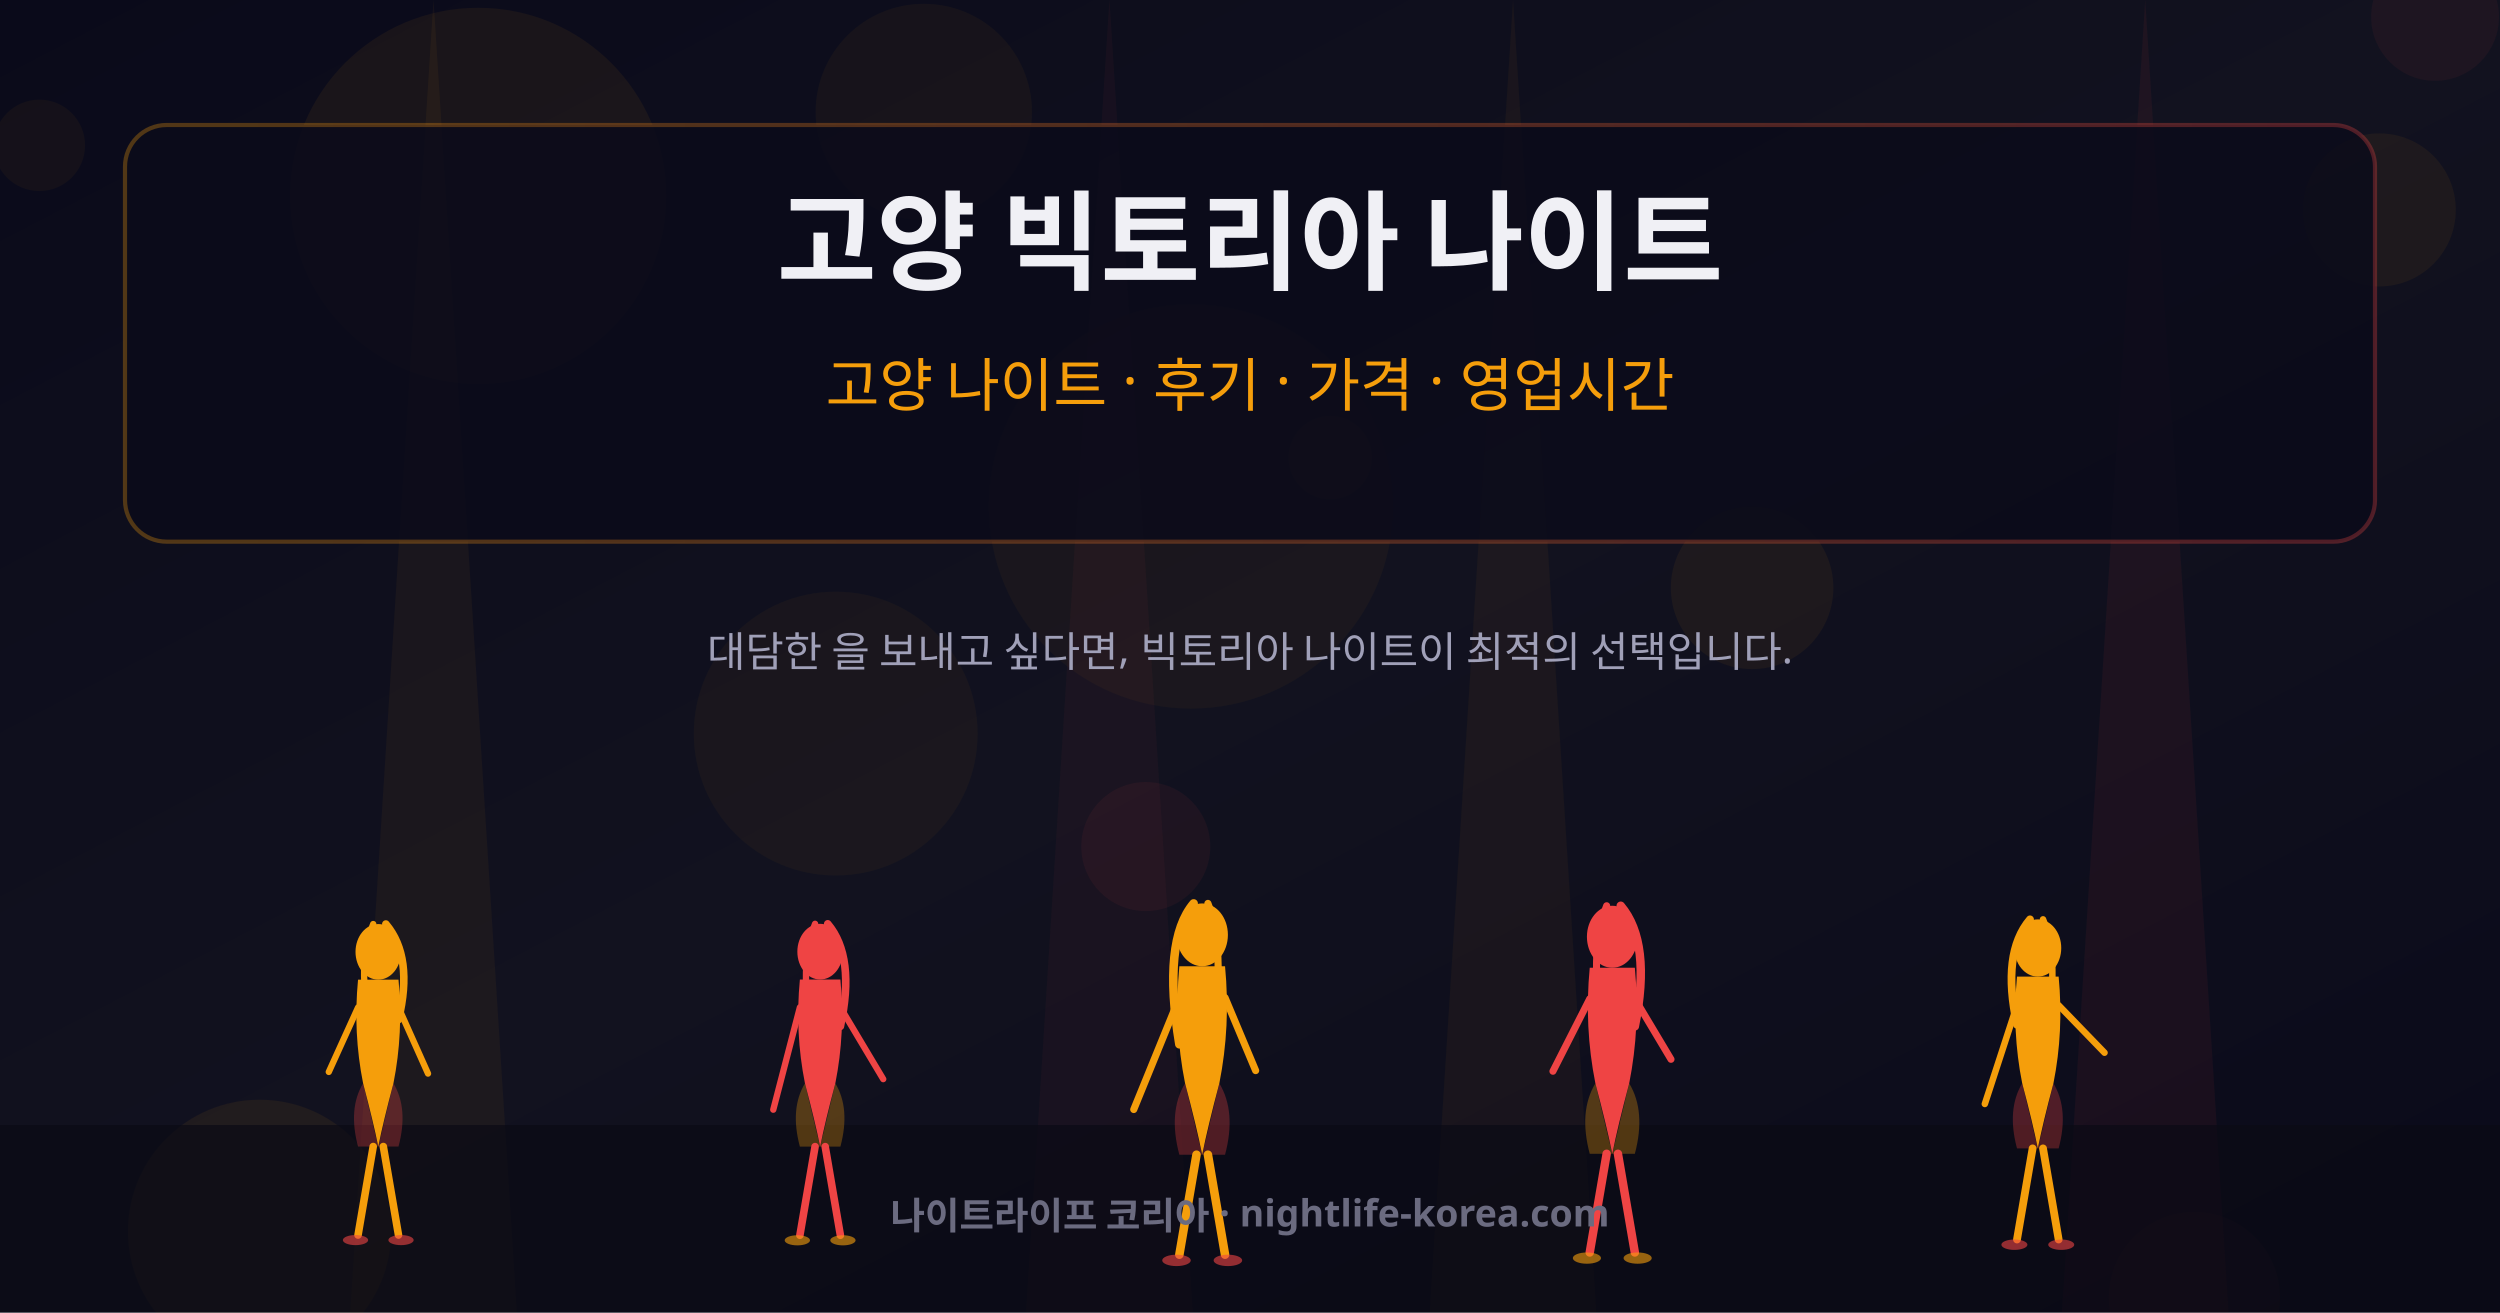
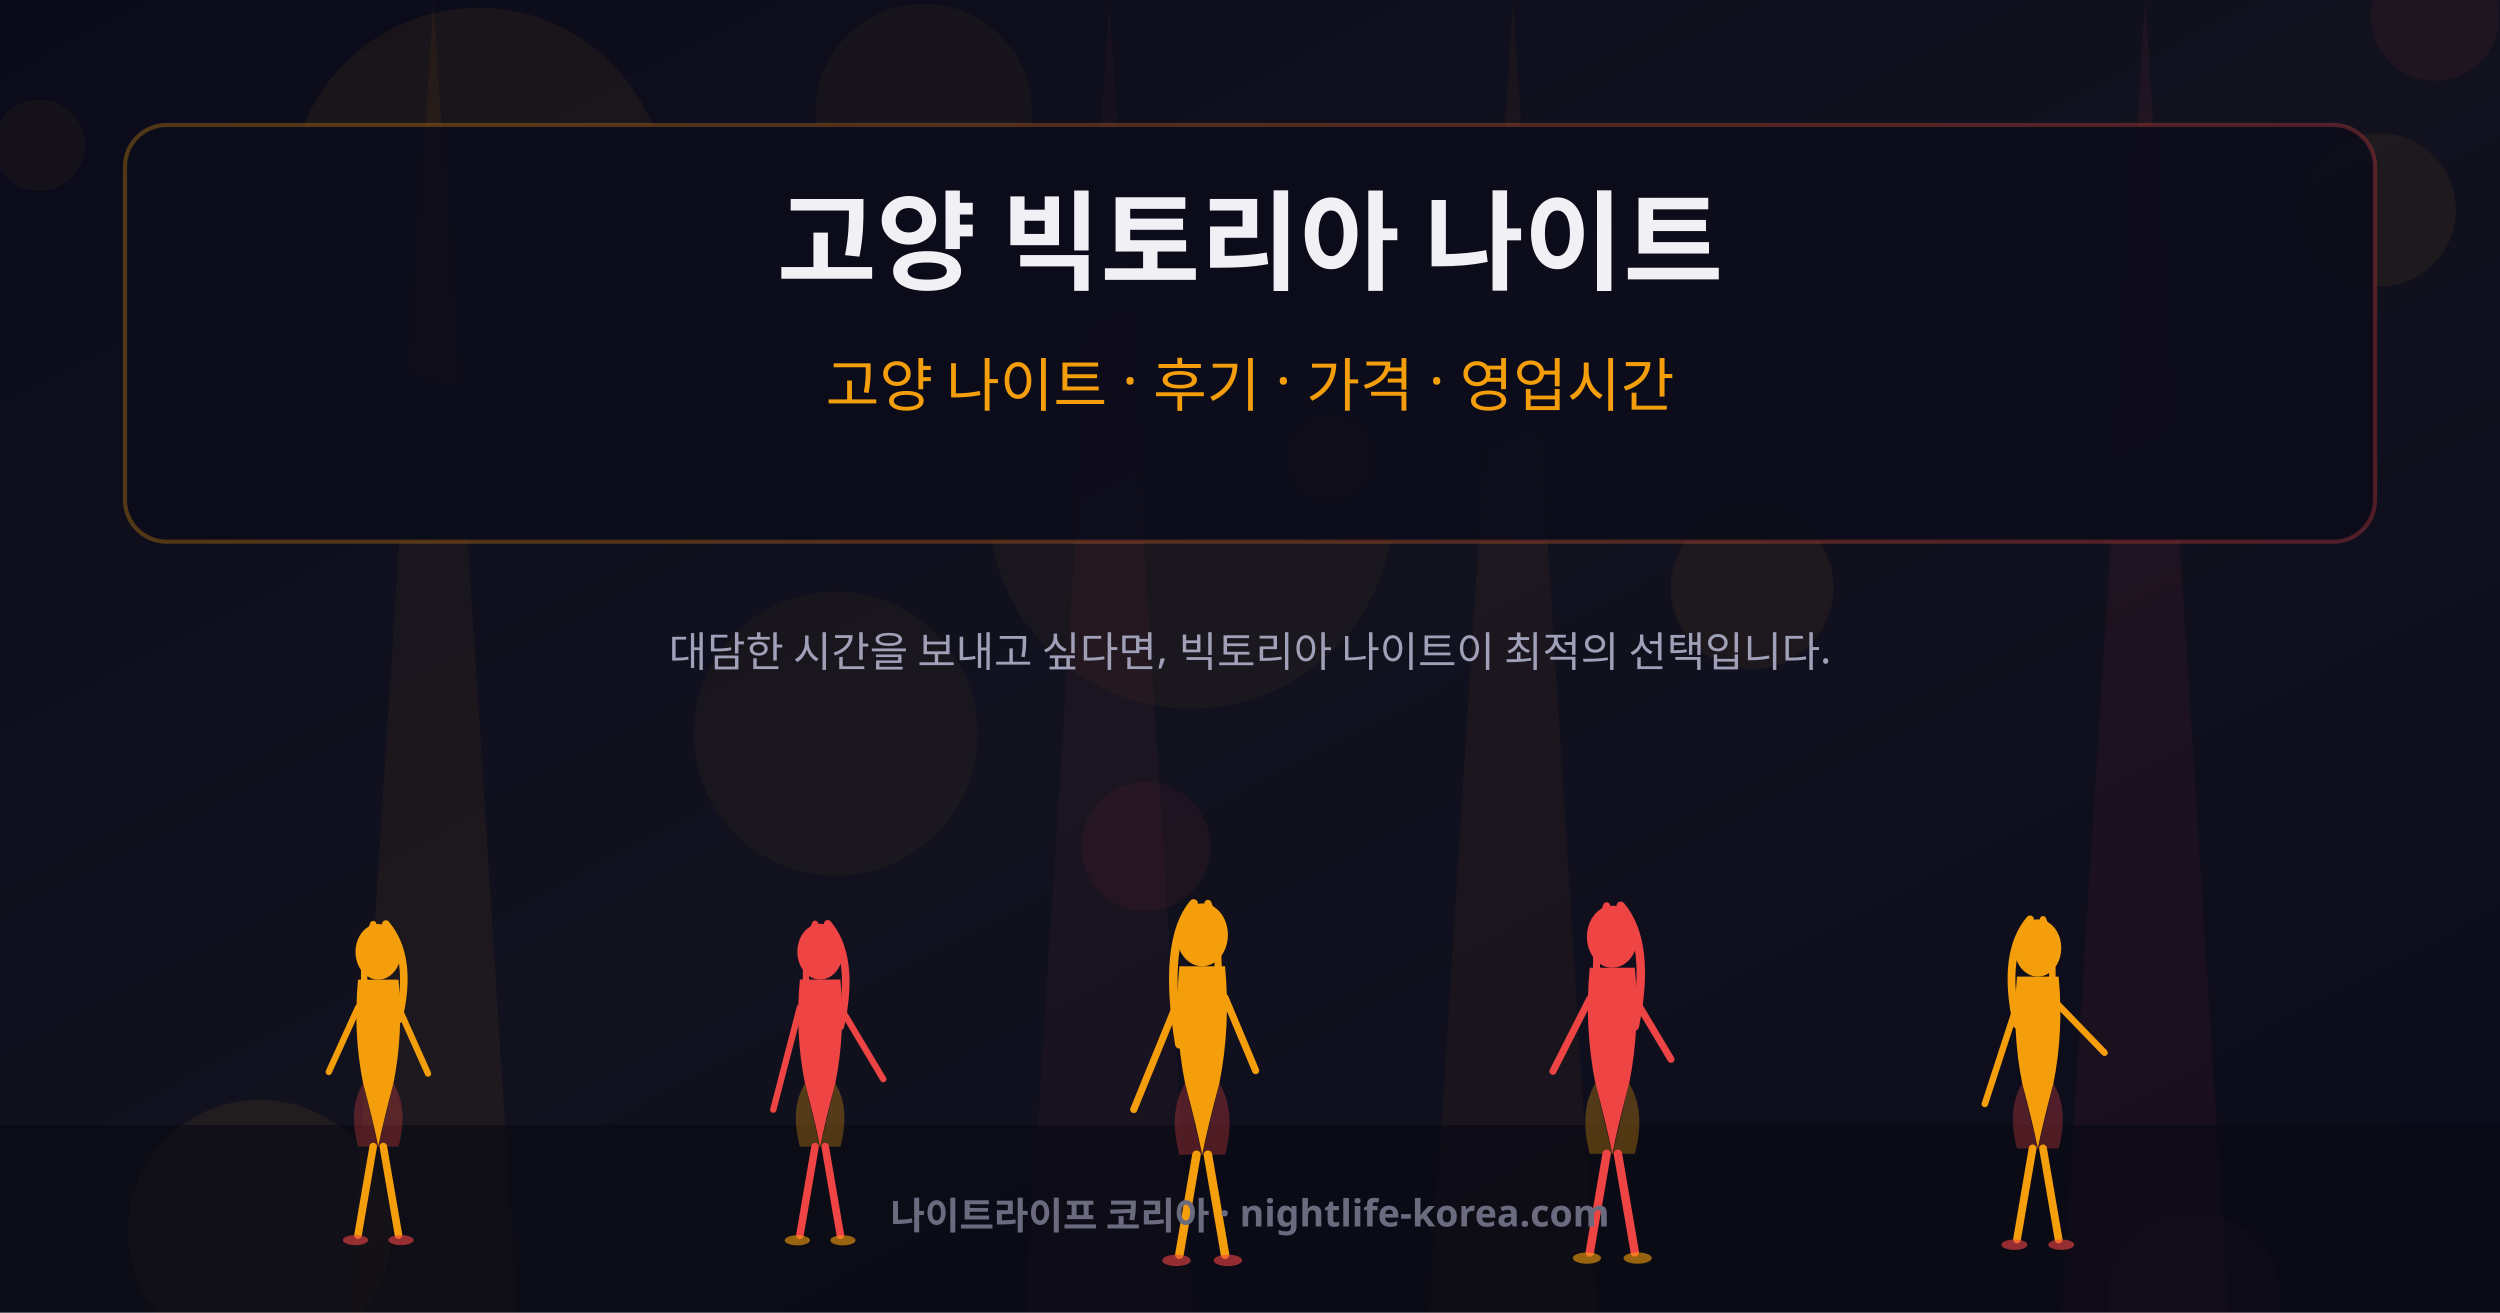
<svg xmlns="http://www.w3.org/2000/svg" viewBox="0 0 1200 630" width="1200" height="630">
  <defs>
    <linearGradient id="ogbg" x1="0%" y1="0%" x2="100%" y2="100%">
      <stop offset="0%" style="stop-color:#0a0a1a" />
      <stop offset="50%" style="stop-color:#12121f" />
      <stop offset="100%" style="stop-color:#0a0a1a" />
    </linearGradient>
    <linearGradient id="ogtxt" x1="0%" y1="0%" x2="100%" y2="0%">
      <stop offset="0%" style="stop-color:#f59e0b" />
      <stop offset="100%" style="stop-color:#ef4444" />
    </linearGradient>
  </defs>
  <rect width="1200" height="630" fill="url(#ogbg)" />
  <polygon points="208.083,0 168.083,630 248.083,630" fill="#f59e0b" opacity="0.054" />
  <polygon points="532.532,0 492.532,630 572.532,630" fill="#ef4444" opacity="0.044" />
  <polygon points="726.257,0 686.257,630 766.257,630" fill="#f59e0b" opacity="0.047" />
  <polygon points="1029.702,0 989.702,630 1069.702,630" fill="#ef4444" opacity="0.065" />
  <circle cx="1168.826" cy="8.113" r="30.686" fill="#ef4444" opacity="0.058" />
  <circle cx="571.647" cy="243.104" r="97.016" fill="#f59e0b" opacity="0.042" />
  <circle cx="124.599" cy="591.039" r="63.174" fill="#f59e0b" opacity="0.067" />
  <circle cx="229.51" cy="94.047" r="90.301" fill="#f59e0b" opacity="0.066" />
  <circle cx="18.893" cy="69.77" r="21.949" fill="#f59e0b" opacity="0.042" />
  <circle cx="443.427" cy="53.755" r="51.92" fill="#f59e0b" opacity="0.046" />
  <circle cx="638.507" cy="219.656" r="20.079" fill="#f59e0b" opacity="0.053" />
  <circle cx="1053.309" cy="622.792" r="41.036" fill="#ef4444" opacity="0.044" />
  <circle cx="1142.046" cy="100.763" r="36.723" fill="#f59e0b" opacity="0.06" />
  <circle cx="549.974" cy="406.353" r="30.96" fill="#ef4444" opacity="0.062" />
  <circle cx="841.008" cy="282.152" r="39" fill="#f59e0b" opacity="0.06" />
  <circle cx="401.143" cy="352.12" r="68.114" fill="#f59e0b" opacity="0.04" />
  <rect x="0" y="540" width="1200" height="90" fill="#0a0a14" opacity="0.7" />
  <g transform="translate(181.5675,520) scale(1.213626)">
    <ellipse cx="0" cy="-52" rx="9" ry="11" fill="#f59e0b" />
    <path d="M3,-63 Q14,-50 8,-25.18" stroke="#f59e0b" stroke-width="3" fill="none" stroke-linecap="round" />
    <path d="M-2,-63 Q-8,-48 -4,-28.18" stroke="#f59e0b" stroke-width="2.5" fill="none" stroke-linecap="round" />
    <path d="M-8,-41 Q-10,-20 -6,0 Q-2,15 0,25 Q2,15 6,0 Q10,-20 8,-41 Z" fill="#f59e0b" />
    <path d="M-6,0 Q-12,10 -8,25 L0,25 Z" fill="#ef4444" opacity="0.3" />
    <path d="M6,0 Q12,10 8,25 L0,25 Z" fill="#ef4444" opacity="0.3" />
    <line x1="-2" y1="25" x2="-8" y2="60" stroke="#f59e0b" stroke-width="3" stroke-linecap="round" />
    <line x1="2" y1="25" x2="8" y2="60" stroke="#f59e0b" stroke-width="3" stroke-linecap="round" />
    <ellipse cx="-9" cy="62" rx="5" ry="2" fill="#ef4444" opacity="0.6" />
    <ellipse cx="9" cy="62" rx="5" ry="2" fill="#ef4444" opacity="0.6" />
    <line x1="-8" y1="-30" x2="-19.569" y2="-4.513" stroke="#f59e0b" stroke-width="2.5" stroke-linecap="round" />
    <line x1="8" y1="-30" x2="19.676" y2="-3.861" stroke="#f59e0b" stroke-width="2.5" stroke-linecap="round" />
  </g>
  <g transform="translate(393.6661,520) scale(1.215354)">
    <ellipse cx="0" cy="-52" rx="9" ry="11" fill="#ef4444" />
    <path d="M3,-63 Q14,-50 8,-22.499" stroke="#ef4444" stroke-width="3" fill="none" stroke-linecap="round" />
    <path d="M-2,-63 Q-8,-48 -4,-25.499" stroke="#ef4444" stroke-width="2.5" fill="none" stroke-linecap="round" />
    <path d="M-8,-41 Q-10,-20 -6,0 Q-2,15 0,25 Q2,15 6,0 Q10,-20 8,-41 Z" fill="#ef4444" />
    <path d="M-6,0 Q-12,10 -8,25 L0,25 Z" fill="#f59e0b" opacity="0.3" />
    <path d="M6,0 Q12,10 8,25 L0,25 Z" fill="#f59e0b" opacity="0.3" />
    <line x1="-2" y1="25" x2="-8" y2="60" stroke="#ef4444" stroke-width="3" stroke-linecap="round" />
    <line x1="2" y1="25" x2="8" y2="60" stroke="#ef4444" stroke-width="3" stroke-linecap="round" />
    <ellipse cx="-9" cy="62" rx="5" ry="2" fill="#f59e0b" opacity="0.6" />
    <ellipse cx="9" cy="62" rx="5" ry="2" fill="#f59e0b" opacity="0.6" />
    <line x1="-8" y1="-30" x2="-18.513" y2="10.41" stroke="#ef4444" stroke-width="2.5" stroke-linecap="round" />
    <line x1="8" y1="-30" x2="24.917" y2="-1.666" stroke="#ef4444" stroke-width="2.5" stroke-linecap="round" />
  </g>
  <g transform="translate(577.0549,520) scale(1.370691)">
    <ellipse cx="0" cy="-52" rx="9" ry="11" fill="#f59e0b" />
    <path d="M-3,-63 Q-14,-50 -8,-13.68" stroke="#f59e0b" stroke-width="3" fill="none" stroke-linecap="round" />
    <path d="M2,-63 Q8,-48 4,-16.68" stroke="#f59e0b" stroke-width="2.5" fill="none" stroke-linecap="round" />
    <path d="M-8,-41 Q-10,-20 -6,0 Q-2,15 0,25 Q2,15 6,0 Q10,-20 8,-41 Z" fill="#f59e0b" />
    <path d="M-6,0 Q-12,10 -8,25 L0,25 Z" fill="#ef4444" opacity="0.3" />
    <path d="M6,0 Q12,10 8,25 L0,25 Z" fill="#ef4444" opacity="0.3" />
    <line x1="-2" y1="25" x2="-8" y2="60" stroke="#f59e0b" stroke-width="3" stroke-linecap="round" />
    <line x1="2" y1="25" x2="8" y2="60" stroke="#f59e0b" stroke-width="3" stroke-linecap="round" />
    <ellipse cx="-9" cy="62" rx="5" ry="2" fill="#ef4444" opacity="0.6" />
    <ellipse cx="9" cy="62" rx="5" ry="2" fill="#ef4444" opacity="0.6" />
    <line x1="-8" y1="-30" x2="-23.972" y2="9.162" stroke="#f59e0b" stroke-width="2.5" stroke-linecap="round" />
    <line x1="8" y1="-30" x2="18.718" y2="-4.463" stroke="#f59e0b" stroke-width="2.5" stroke-linecap="round" />
  </g>
  <g transform="translate(773.8977,520) scale(1.352976)">
    <ellipse cx="0" cy="-52" rx="9" ry="11" fill="#ef4444" />
    <path d="M3,-63 Q14,-50 8,-20.214" stroke="#ef4444" stroke-width="3" fill="none" stroke-linecap="round" />
    <path d="M-2,-63 Q-8,-48 -4,-23.214" stroke="#ef4444" stroke-width="2.5" fill="none" stroke-linecap="round" />
    <path d="M-8,-41 Q-10,-20 -6,0 Q-2,15 0,25 Q2,15 6,0 Q10,-20 8,-41 Z" fill="#ef4444" />
    <path d="M-6,0 Q-12,10 -8,25 L0,25 Z" fill="#f59e0b" opacity="0.3" />
    <path d="M6,0 Q12,10 8,25 L0,25 Z" fill="#f59e0b" opacity="0.3" />
    <line x1="-2" y1="25" x2="-8" y2="60" stroke="#ef4444" stroke-width="3" stroke-linecap="round" />
    <line x1="2" y1="25" x2="8" y2="60" stroke="#ef4444" stroke-width="3" stroke-linecap="round" />
    <ellipse cx="-9" cy="62" rx="5" ry="2" fill="#f59e0b" opacity="0.6" />
    <ellipse cx="9" cy="62" rx="5" ry="2" fill="#f59e0b" opacity="0.6" />
    <line x1="-8" y1="-30" x2="-21.057" y2="-4.286" stroke="#ef4444" stroke-width="2.5" stroke-linecap="round" />
    <line x1="8" y1="-30" x2="20.83" y2="-8.526" stroke="#ef4444" stroke-width="2.5" stroke-linecap="round" />
  </g>
  <g transform="translate(978.1524,520) scale(1.249273)">
    <ellipse cx="0" cy="-52" rx="9" ry="11" fill="#f59e0b" />
    <path d="M-3,-63 Q-14,-50 -8,-22.501" stroke="#f59e0b" stroke-width="3" fill="none" stroke-linecap="round" />
    <path d="M2,-63 Q8,-48 4,-25.501" stroke="#f59e0b" stroke-width="2.5" fill="none" stroke-linecap="round" />
    <path d="M-8,-41 Q-10,-20 -6,0 Q-2,15 0,25 Q2,15 6,0 Q10,-20 8,-41 Z" fill="#f59e0b" />
    <path d="M-6,0 Q-12,10 -8,25 L0,25 Z" fill="#ef4444" opacity="0.3" />
    <path d="M6,0 Q12,10 8,25 L0,25 Z" fill="#ef4444" opacity="0.3" />
    <line x1="-2" y1="25" x2="-8" y2="60" stroke="#f59e0b" stroke-width="3" stroke-linecap="round" />
    <line x1="2" y1="25" x2="8" y2="60" stroke="#f59e0b" stroke-width="3" stroke-linecap="round" />
    <ellipse cx="-9" cy="62" rx="5" ry="2" fill="#ef4444" opacity="0.6" />
    <ellipse cx="9" cy="62" rx="5" ry="2" fill="#ef4444" opacity="0.6" />
    <line x1="-8" y1="-30" x2="-20.36" y2="7.927" stroke="#f59e0b" stroke-width="2.5" stroke-linecap="round" />
    <line x1="8" y1="-30" x2="25.628" y2="-11.766" stroke="#f59e0b" stroke-width="2.5" stroke-linecap="round" />
  </g>
  <rect x="60" y="60" width="1080" height="200" rx="20" fill="#0a0a1a" opacity="0.85" />
  <rect x="60" y="60" width="1080" height="200" rx="20" fill="none" stroke="url(#ogtxt)" stroke-width="2" opacity="0.3" />
  <text x="600" y="135" text-anchor="middle" font-family="'Noto Sans KR',sans-serif" font-size="52" font-weight="800" fill="#f0f0f5">고양 빅토리아 나이트</text>
  <text x="600" y="195" text-anchor="middle" font-family="'Noto Sans KR',sans-serif" font-size="28" font-weight="500" fill="#f59e0b">고양 나이트 · 후기 · 가격 · 영업시간</text>
  <rect x="60" y="290" width="auto" height="40" rx="20" fill="#f59e0b" opacity="0.15" />
-   <text x="600" y="320" text-anchor="middle" font-family="'Noto Sans KR',sans-serif" font-size="20" fill="#a0a0b8">대담한 을 보내고 싶다면, 빅토리아 나이트이 최적의 선택입니다.</text>
+   <text x="600" y="320" text-anchor="middle" font-family="'Noto Sans KR',sans-serif" font-size="20" fill="#a0a0b8">대담한 시간을 보내고 싶다면, 빅토리아 나이트이 최적의 선택입니다.</text>
  <text x="600" y="590" text-anchor="middle" font-family="'Noto Sans KR',sans-serif" font-size="18" font-weight="600" fill="#6b6b80">나이트라이프 코리아 · nightlife-korea.com</text>
</svg>
